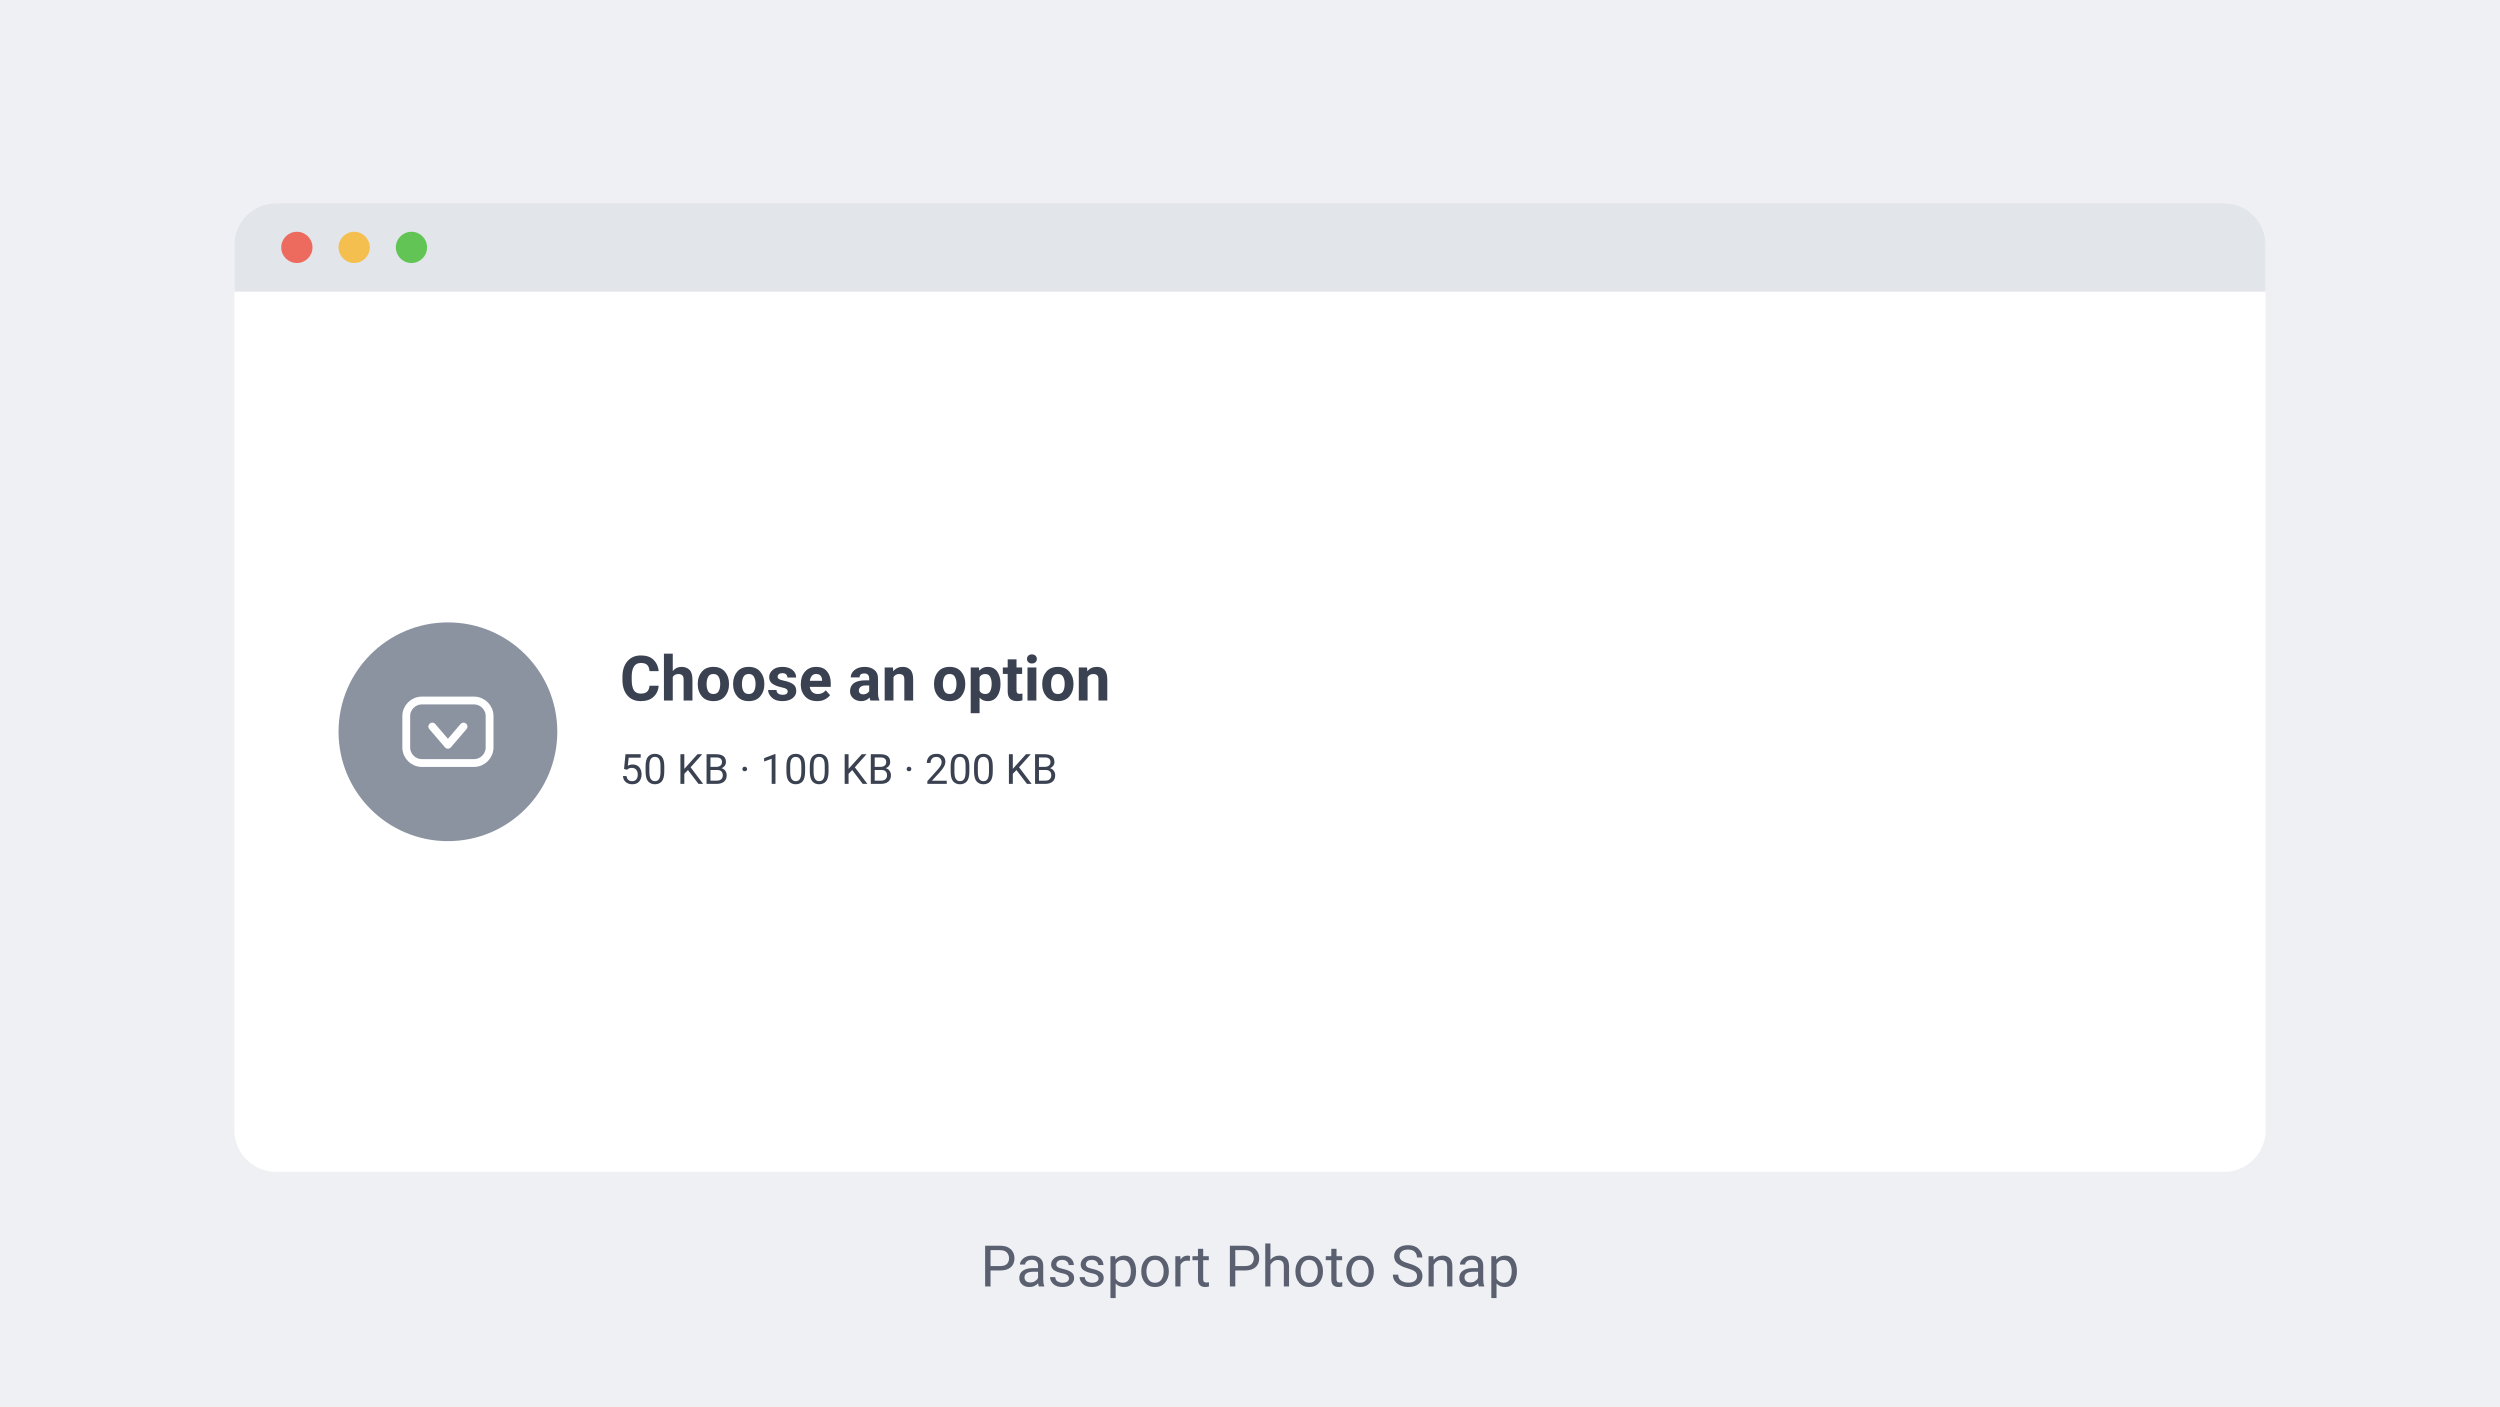
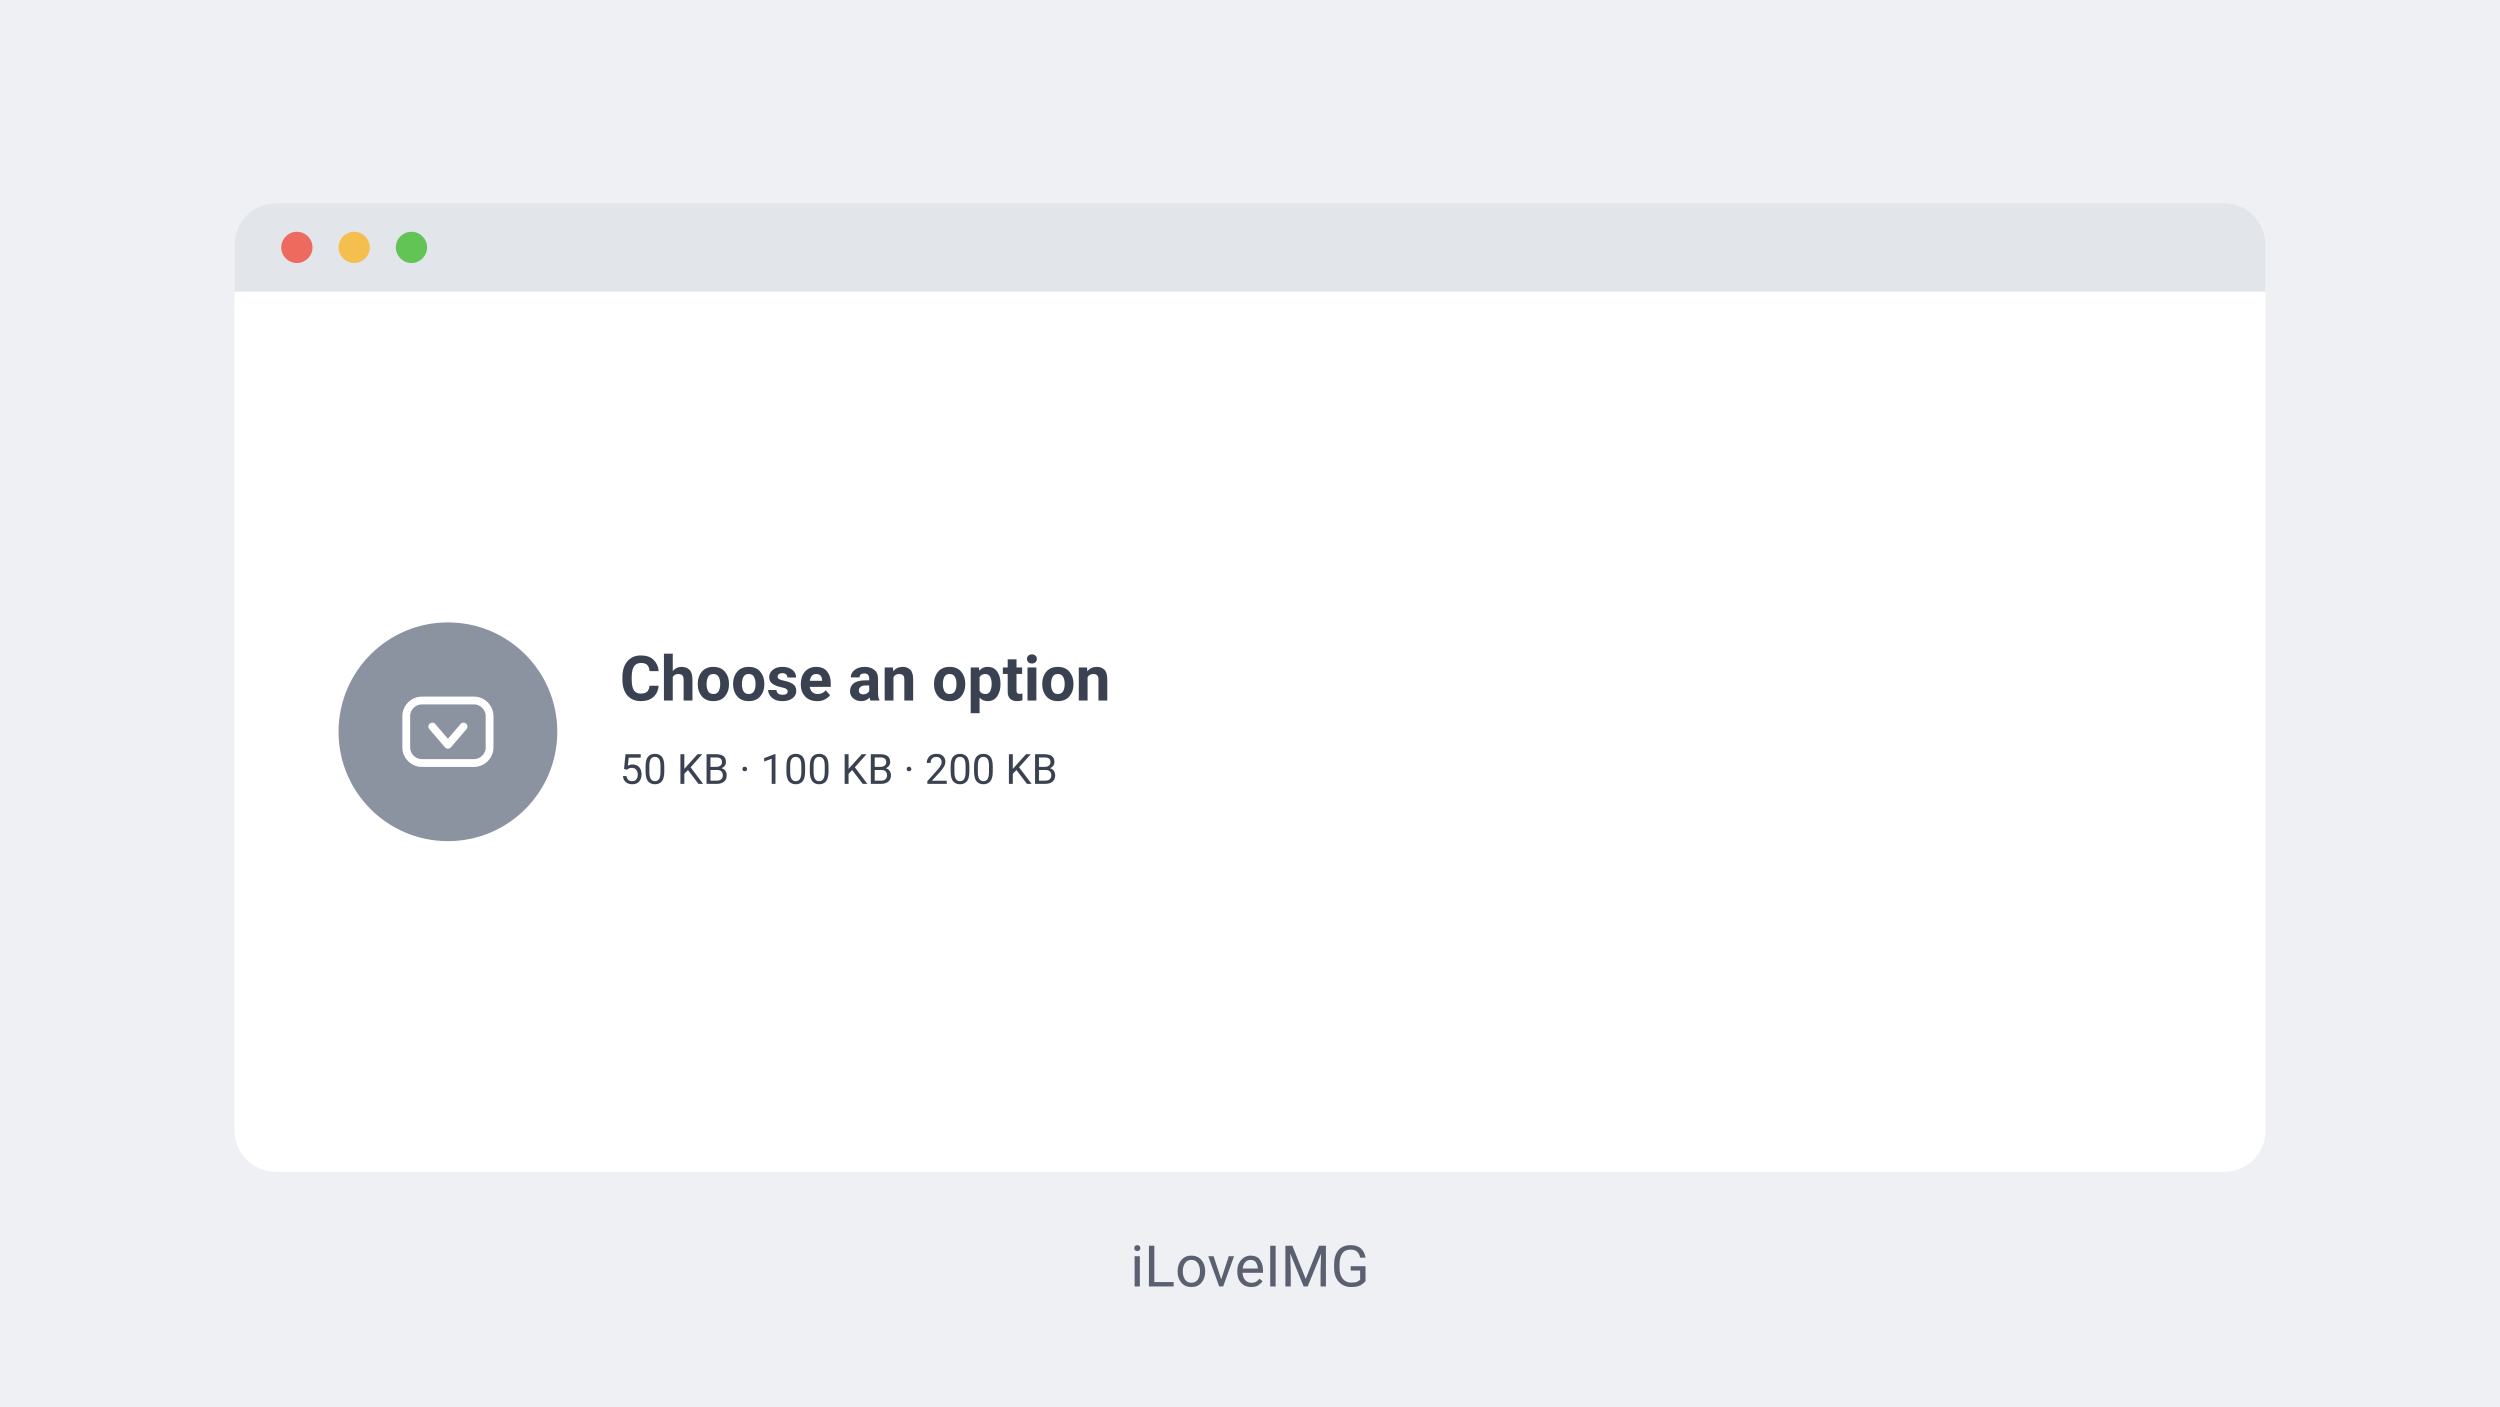
<svg xmlns="http://www.w3.org/2000/svg" width="960" height="540" viewBox="0 0 960 540">
  <rect width="960" height="540" fill="#EEF0F3" />
  <rect x="90" y="78" width="780" height="372" rx="16" fill="#FFFFFF" />
  <path d="M 90 94 A 16 16 0 0 1 106 78 L 854 78 A 16 16 0 0 1 870 94 L 870 112 L 90 112 Z" fill="#E2E5EA" />
  <circle cx="114" cy="95" r="6" fill="#ED6A5E" />
  <circle cx="136" cy="95" r="6" fill="#F4BF4F" />
  <circle cx="158" cy="95" r="6" fill="#61C454" />
  <circle cx="172" cy="281" r="42" fill="#8B93A1" />
  <rect x="156" y="269" width="32" height="24" rx="6" fill="none" stroke="#FFFFFF" stroke-width="3" />
  <path d="M 166 279 L 172 286 L 178 279" fill="none" stroke="#FFFFFF" stroke-width="3" stroke-linecap="round" stroke-linejoin="round" />
  <text x="238" y="269" font-family="system-ui, -apple-system, 'Segoe UI', Roboto, sans-serif" font-size="24" font-weight="700" fill="#3A4150">Choose an option</text>
  <text x="238" y="301" font-family="system-ui, -apple-system, 'Segoe UI', Roboto, sans-serif" font-size="16" font-weight="400" fill="#3A4150">50 KB · 100 KB · 200 KB</text>
-   <text x="480" y="494" text-anchor="middle" font-family="system-ui, -apple-system, 'Segoe UI', Roboto, sans-serif" font-size="22" fill="#5A6070">Passport Photo Snap</text>
+   <text x="480" y="494" text-anchor="middle" font-family="system-ui, -apple-system, 'Segoe UI', Roboto, sans-serif" font-size="22" fill="#5A6070">iLoveIMG</text>
</svg>
